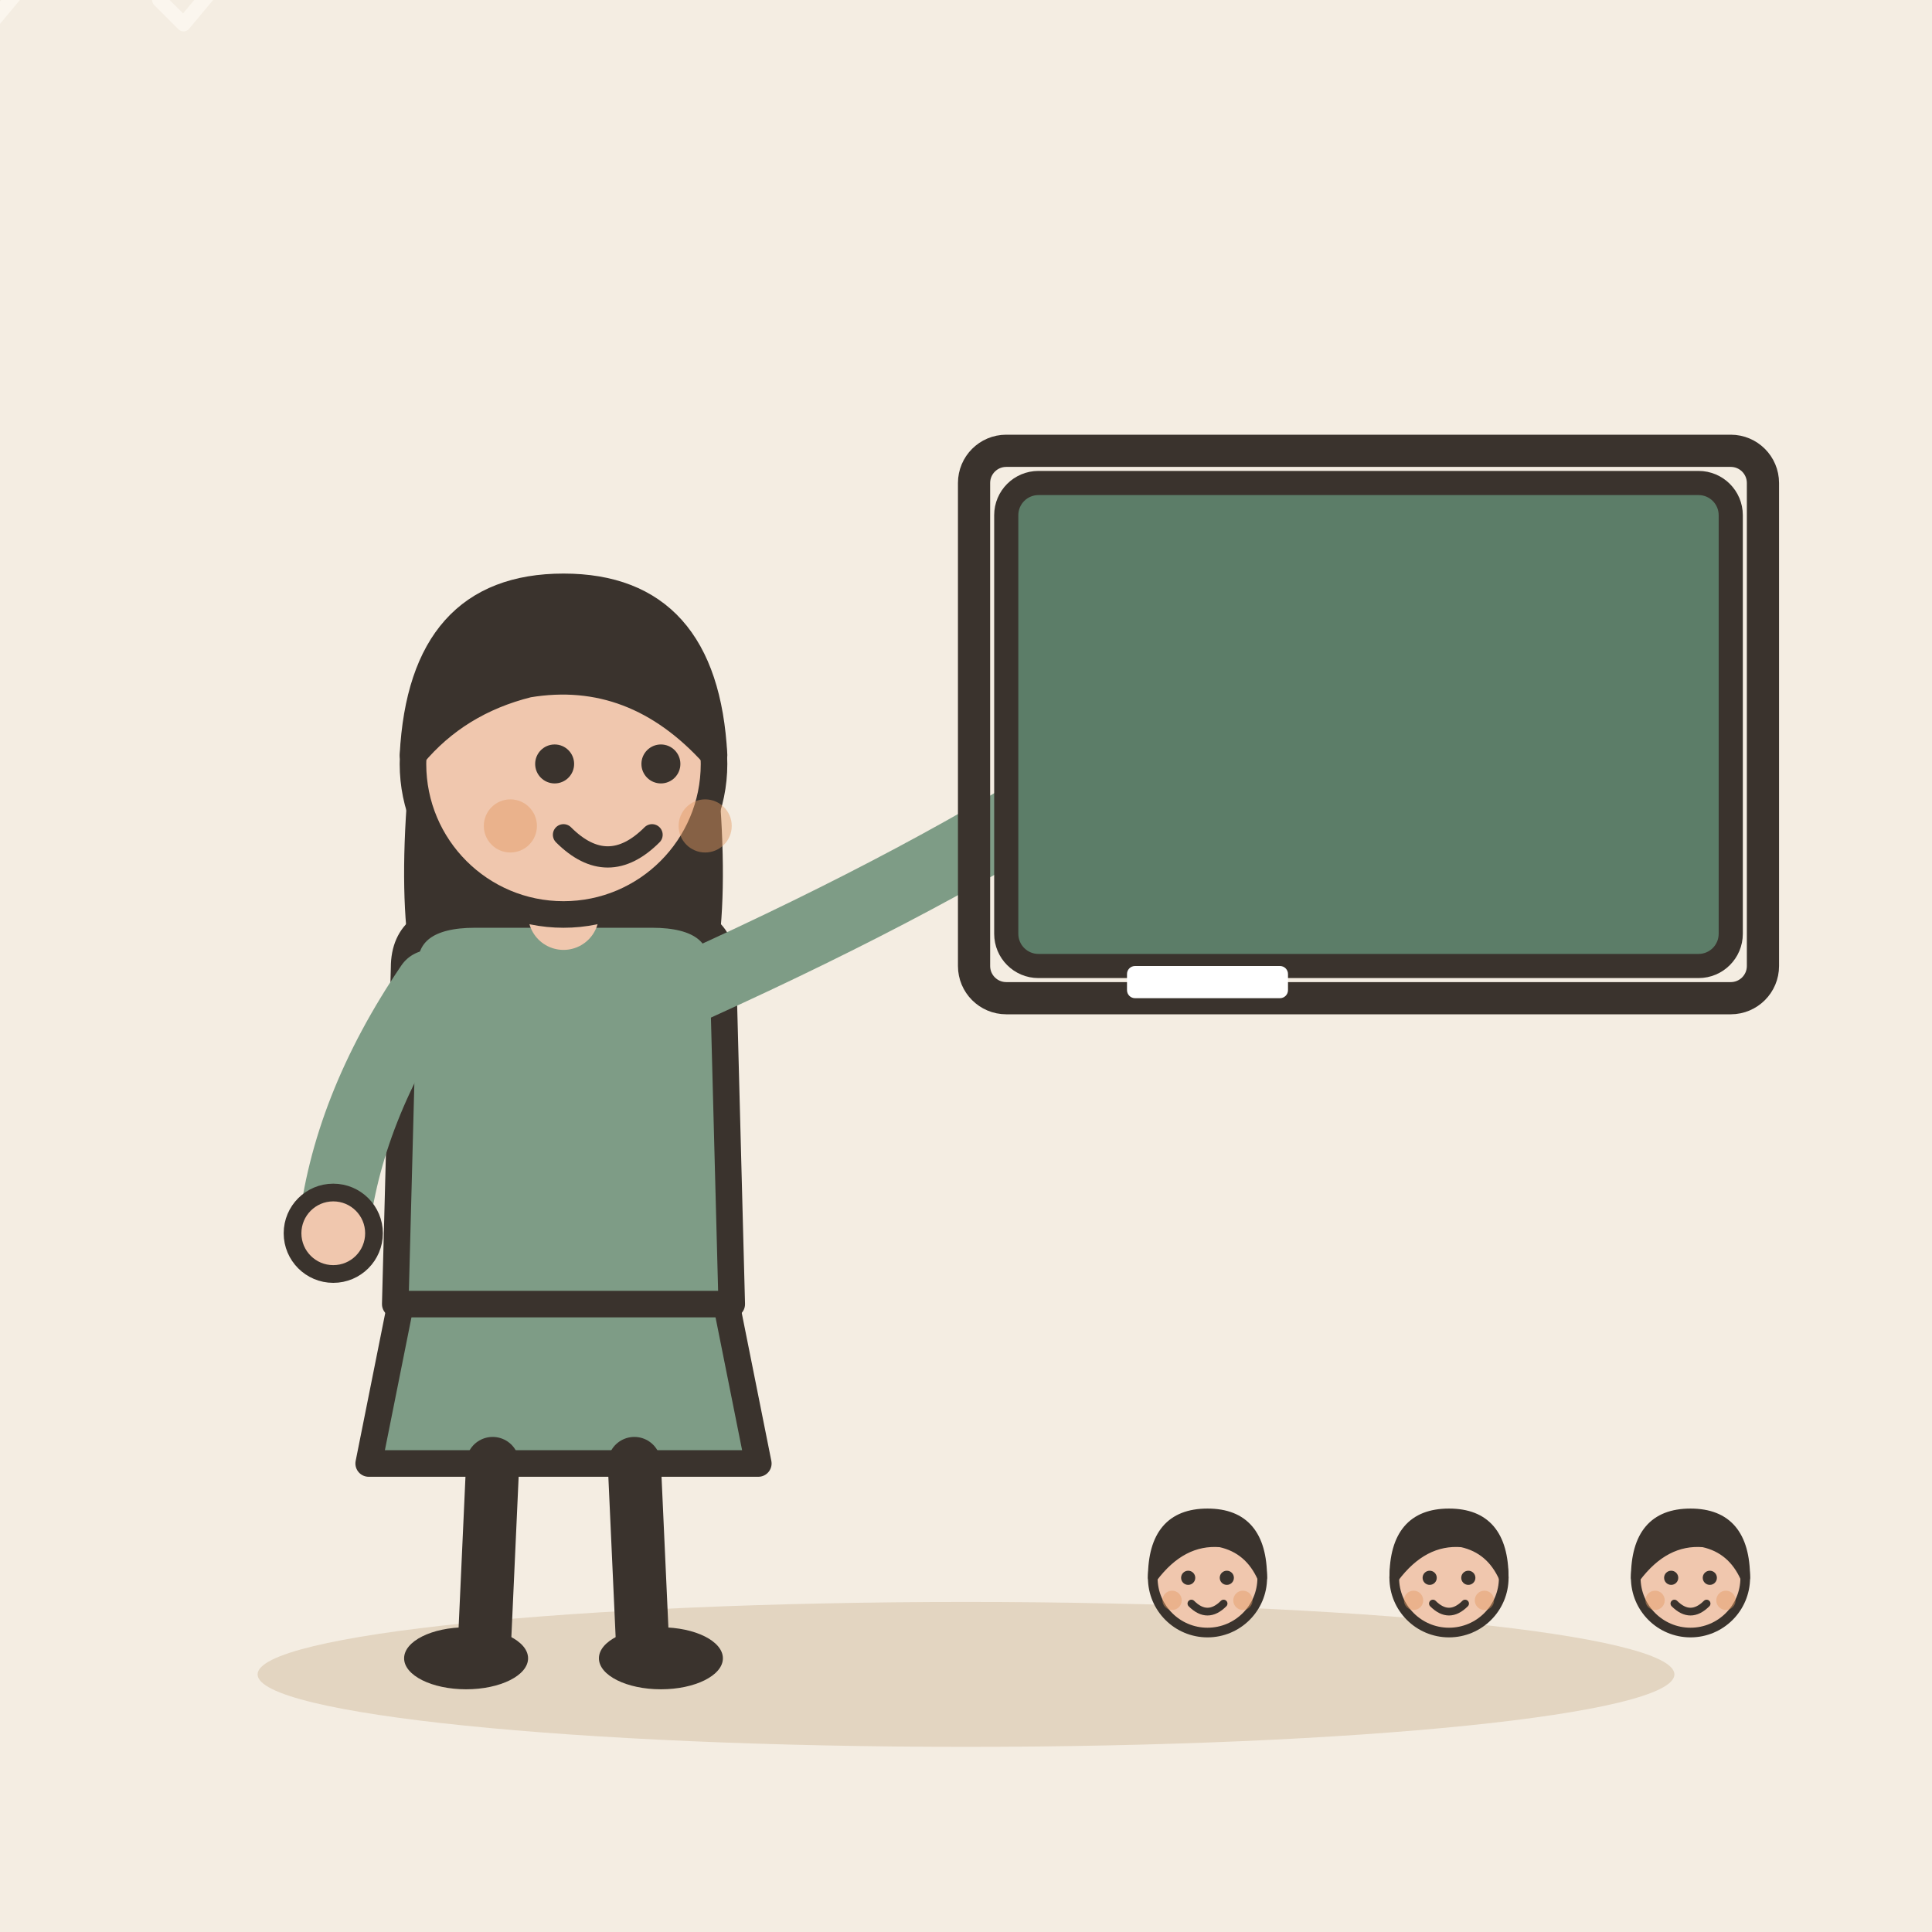
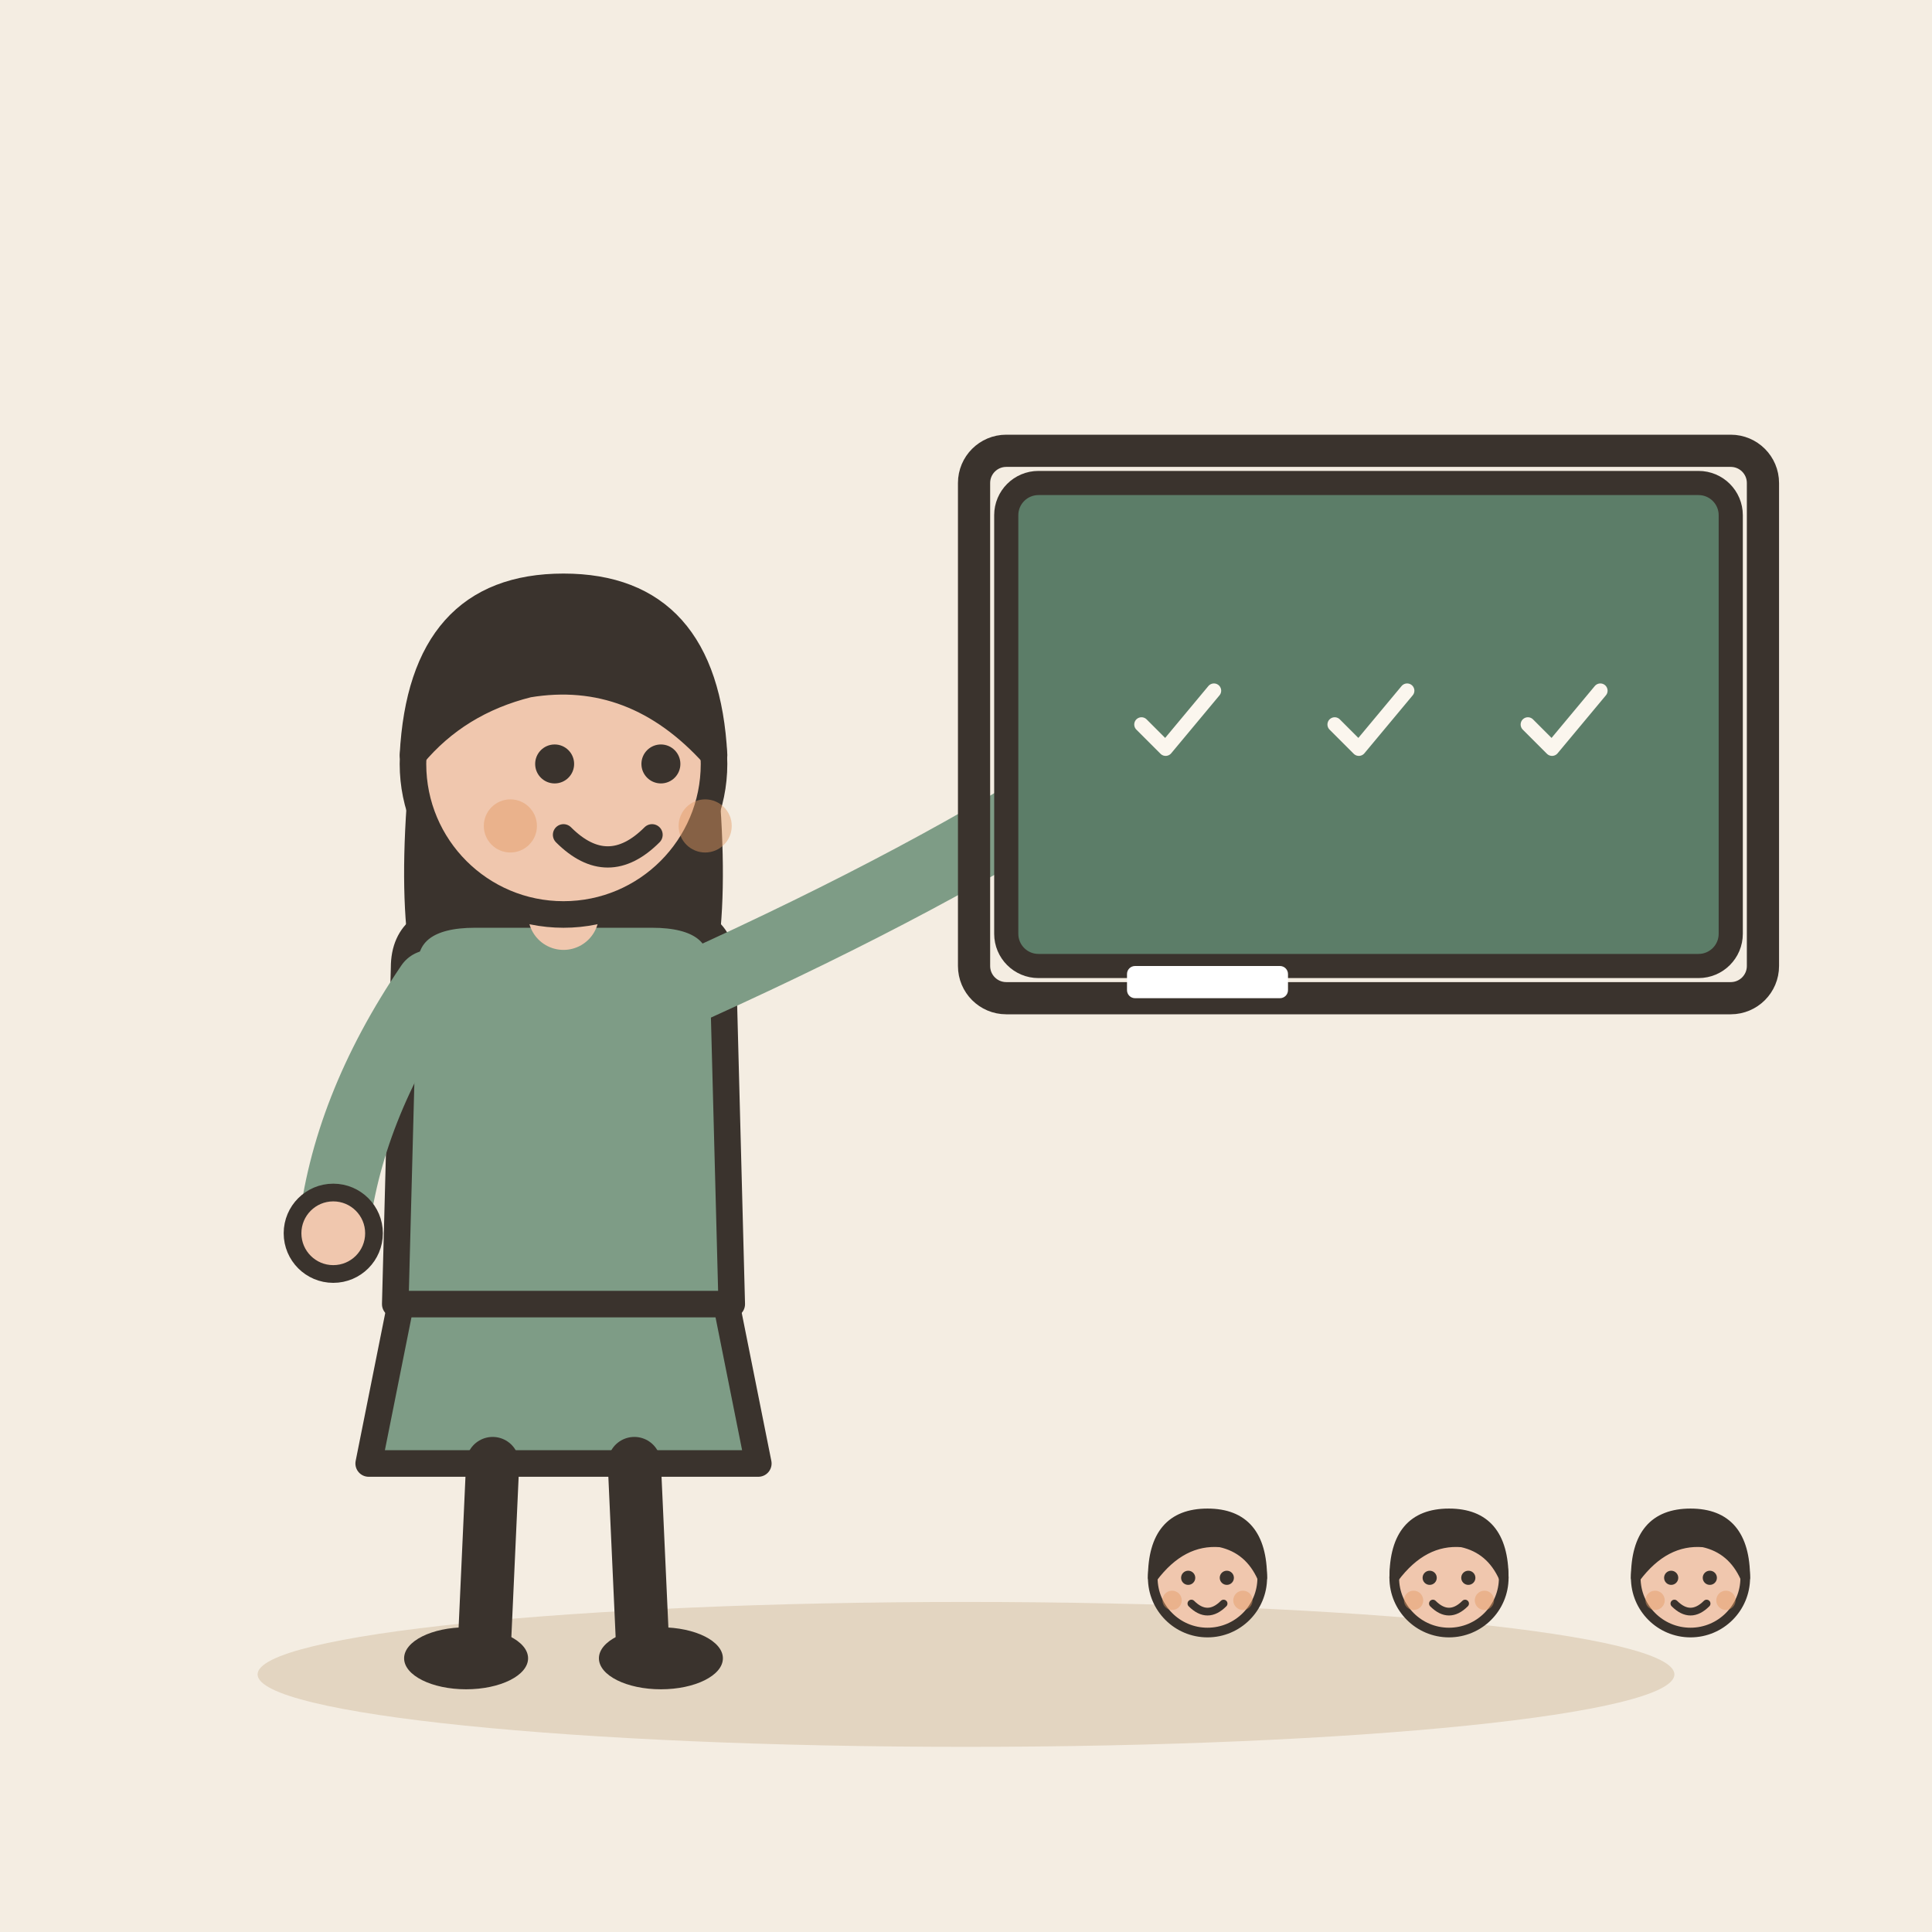
<svg xmlns="http://www.w3.org/2000/svg" viewBox="0 0 240 240" data-style="editorial">
  <rect width="240" height="240" fill="#F4EDE2" />
  <ellipse cx="120" cy="208" rx="88" ry="9" fill="#E3D5C1" />
  <g transform="translate(70 206) scale(1.1 1.1)">
    <path d="M-18 -42L-22 -22L22 -22L18 -42Z" fill="#7E9C86" stroke="#3A332D" stroke-width="3" stroke-linecap="round" stroke-linejoin="round" />
    <path d="M-8 -22L-9 0" stroke="#3A332D" stroke-width="6" stroke-linecap="round" fill="none" />
    <path d="M8 -22L9 0" stroke="#3A332D" stroke-width="6" stroke-linecap="round" fill="none" />
    <ellipse cx="-11" cy="0" rx="7" ry="3.5" fill="#3A332D" />
    <ellipse cx="11" cy="0" rx="7" ry="3.5" fill="#3A332D" />
    <path d="M-17 -104Q-20 -78 -14 -70L-6 -78L6 -78L14 -70Q20 -78 17 -104Z" fill="#3A332D" />
    <path d="M-18 -78Q-18 -84 -10 -84L10 -84Q18 -84 18 -78L19 -40L-19 -40Z" fill="#7E9C86" stroke="#3A332D" stroke-width="3" stroke-linecap="round" stroke-linejoin="round" />
    <path d="M-15 -76Q-24.5 -62 -26 -48" fill="none" stroke="#7E9C86" stroke-width="8" stroke-linecap="round" stroke-linejoin="round" />
    <circle cx="-26" cy="-48" r="4.6" fill="#F0C7AE" stroke="#3A332D" stroke-linecap="round" stroke-linejoin="round" stroke-width="2" />
    <path d="M15 -76Q41.5 -88 60 -100" fill="none" stroke="#7E9C86" stroke-width="8" stroke-linecap="round" stroke-linejoin="round" />
    <circle cx="60" cy="-100" r="4.6" fill="#F0C7AE" stroke="#3A332D" stroke-linecap="round" stroke-linejoin="round" stroke-width="2" />
    <path d="M0 -84L0 -88" stroke="#F0C7AE" stroke-width="8" stroke-linecap="round" fill="none" />
    <circle cx="0" cy="-101" r="17" fill="#F0C7AE" stroke="#3A332D" stroke-width="3" stroke-linecap="round" stroke-linejoin="round" />
    <path d="M-17 -102Q-16 -121 0 -121Q16 -121 17 -102Q8 -112 -4 -110Q-12 -108 -17 -102Z" fill="#3A332D" stroke="#3A332D" stroke-width="3" stroke-linecap="round" stroke-linejoin="round" />
    <circle cx="-1" cy="-101" r="2.2" fill="#3A332D" />
    <circle cx="11" cy="-101" r="2.2" fill="#3A332D" />
    <path d="M0 -93Q5 -88 10 -93" fill="none" stroke="#3A332D" stroke-width="2.4" stroke-linecap="round" stroke-linejoin="round" />
    <circle cx="-6" cy="-94" r="3" fill="#E39A62" opacity="0.45" />
    <circle cx="16" cy="-94" r="3" fill="#E39A62" opacity="0.45" />
  </g>
  <rect x="125" y="60" width="90" height="60" rx="4" fill="#5C7D68" stroke="#3A332D" stroke-width="3" stroke-linecap="round" stroke-linejoin="round" />
  <rect x="121" y="56" width="98" height="68" rx="4" fill="none" stroke="#3A332D" stroke-linecap="round" stroke-linejoin="round" stroke-width="4" />
-   <g transform="translate(-24 0) scale(0.3 0.3)">
-     <path d="M-14 0l10 10l20 -24" fill="none" stroke="#FBF6EE" stroke-width="6" stroke-linecap="round" stroke-linejoin="round" />
-   </g>
-   <g transform="translate(0 0) scale(0.3 0.3)">
-     <path d="M-14 0l10 10l20 -24" fill="none" stroke="#FBF6EE" stroke-width="6" stroke-linecap="round" stroke-linejoin="round" />
-   </g>
-   <g transform="translate(24 0) scale(0.3 0.3)">
-     <path d="M-14 0l10 10l20 -24" fill="none" stroke="#FBF6EE" stroke-width="6" stroke-linecap="round" stroke-linejoin="round" />
+   <g transform="translate(170 90)">
+     <g transform="translate(-24 0) scale(0.3 0.3)">
+       <path d="M-14 0l10 10l20 -24" fill="none" stroke="#FBF6EE" stroke-width="6" stroke-linecap="round" stroke-linejoin="round" />
+     </g>
+     <g transform="translate(0 0) scale(0.3 0.3)">
+       <path d="M-14 0l10 10l20 -24" fill="none" stroke="#FBF6EE" stroke-width="6" stroke-linecap="round" stroke-linejoin="round" />
+     </g>
+     <g transform="translate(24 0) scale(0.3 0.3)">
+       <path d="M-14 0l10 10l20 -24" fill="none" stroke="#FBF6EE" stroke-width="6" stroke-linecap="round" stroke-linejoin="round" />
+     </g>
  </g>
  <rect x="140" y="120" width="20" height="4" rx="1" fill="#FFFFFF" />
  <g transform="translate(150 236.4) scale(0.4 0.4)">
    <circle cx="0" cy="-101" r="17" fill="#F0C7AE" stroke="#3A332D" stroke-width="3" stroke-linecap="round" stroke-linejoin="round" />
    <path d="M-17 -101Q-17 -121 0 -121Q17 -121 17 -101Q13 -110 4 -112Q-8 -113 -17 -101Z" fill="#3A332D" stroke="#3A332D" stroke-width="3" stroke-linecap="round" stroke-linejoin="round" />
    <circle cx="-6" cy="-101" r="2.2" fill="#3A332D" />
    <circle cx="6" cy="-101" r="2.2" fill="#3A332D" />
    <path d="M-5 -93Q0 -88 5 -93" fill="none" stroke="#3A332D" stroke-width="2.4" stroke-linecap="round" stroke-linejoin="round" />
    <circle cx="-11" cy="-94" r="3" fill="#E39A62" opacity="0.45" />
    <circle cx="11" cy="-94" r="3" fill="#E39A62" opacity="0.45" />
  </g>
  <g transform="translate(180 236.4) scale(0.4 0.4)">
    <circle cx="0" cy="-101" r="17" fill="#F0C7AE" stroke="#3A332D" stroke-width="3" stroke-linecap="round" stroke-linejoin="round" />
    <path d="M-17 -101Q-17 -121 0 -121Q17 -121 17 -101Q13 -110 4 -112Q-8 -113 -17 -101Z" fill="#3A332D" stroke="#3A332D" stroke-width="3" stroke-linecap="round" stroke-linejoin="round" />
    <circle cx="-6" cy="-101" r="2.2" fill="#3A332D" />
    <circle cx="6" cy="-101" r="2.2" fill="#3A332D" />
    <path d="M-5 -93Q0 -88 5 -93" fill="none" stroke="#3A332D" stroke-width="2.4" stroke-linecap="round" stroke-linejoin="round" />
    <circle cx="-11" cy="-94" r="3" fill="#E39A62" opacity="0.45" />
    <circle cx="11" cy="-94" r="3" fill="#E39A62" opacity="0.45" />
  </g>
  <g transform="translate(210 236.4) scale(0.4 0.4)">
    <circle cx="0" cy="-101" r="17" fill="#F0C7AE" stroke="#3A332D" stroke-width="3" stroke-linecap="round" stroke-linejoin="round" />
    <path d="M-17 -101Q-17 -121 0 -121Q17 -121 17 -101Q13 -110 4 -112Q-8 -113 -17 -101Z" fill="#3A332D" stroke="#3A332D" stroke-width="3" stroke-linecap="round" stroke-linejoin="round" />
    <circle cx="-6" cy="-101" r="2.2" fill="#3A332D" />
    <circle cx="6" cy="-101" r="2.2" fill="#3A332D" />
    <path d="M-5 -93Q0 -88 5 -93" fill="none" stroke="#3A332D" stroke-width="2.4" stroke-linecap="round" stroke-linejoin="round" />
    <circle cx="-11" cy="-94" r="3" fill="#E39A62" opacity="0.45" />
    <circle cx="11" cy="-94" r="3" fill="#E39A62" opacity="0.45" />
  </g>
</svg>
